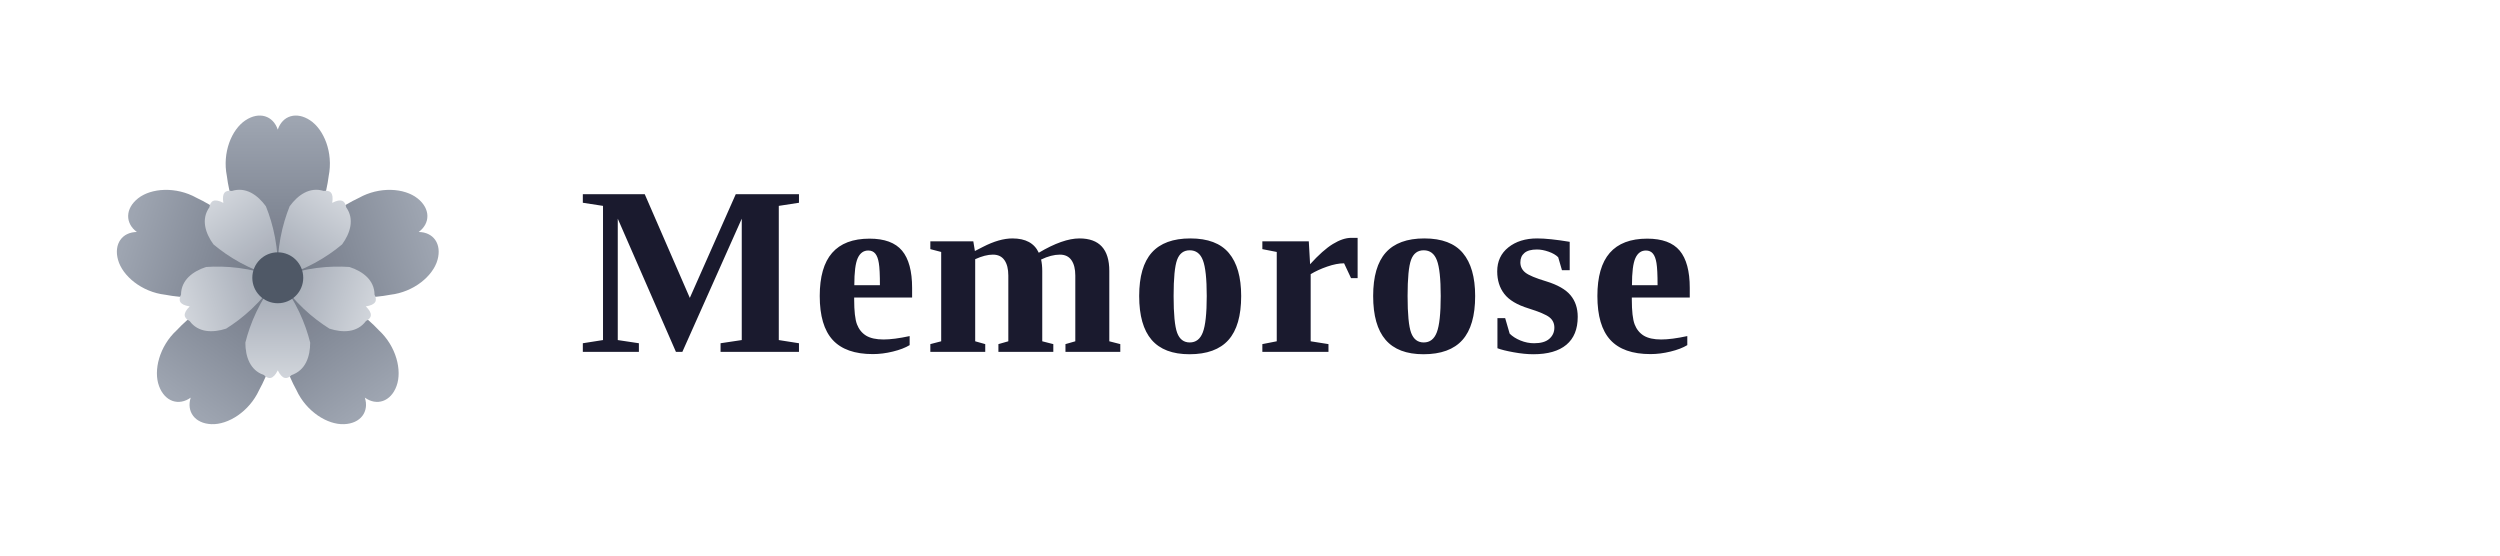
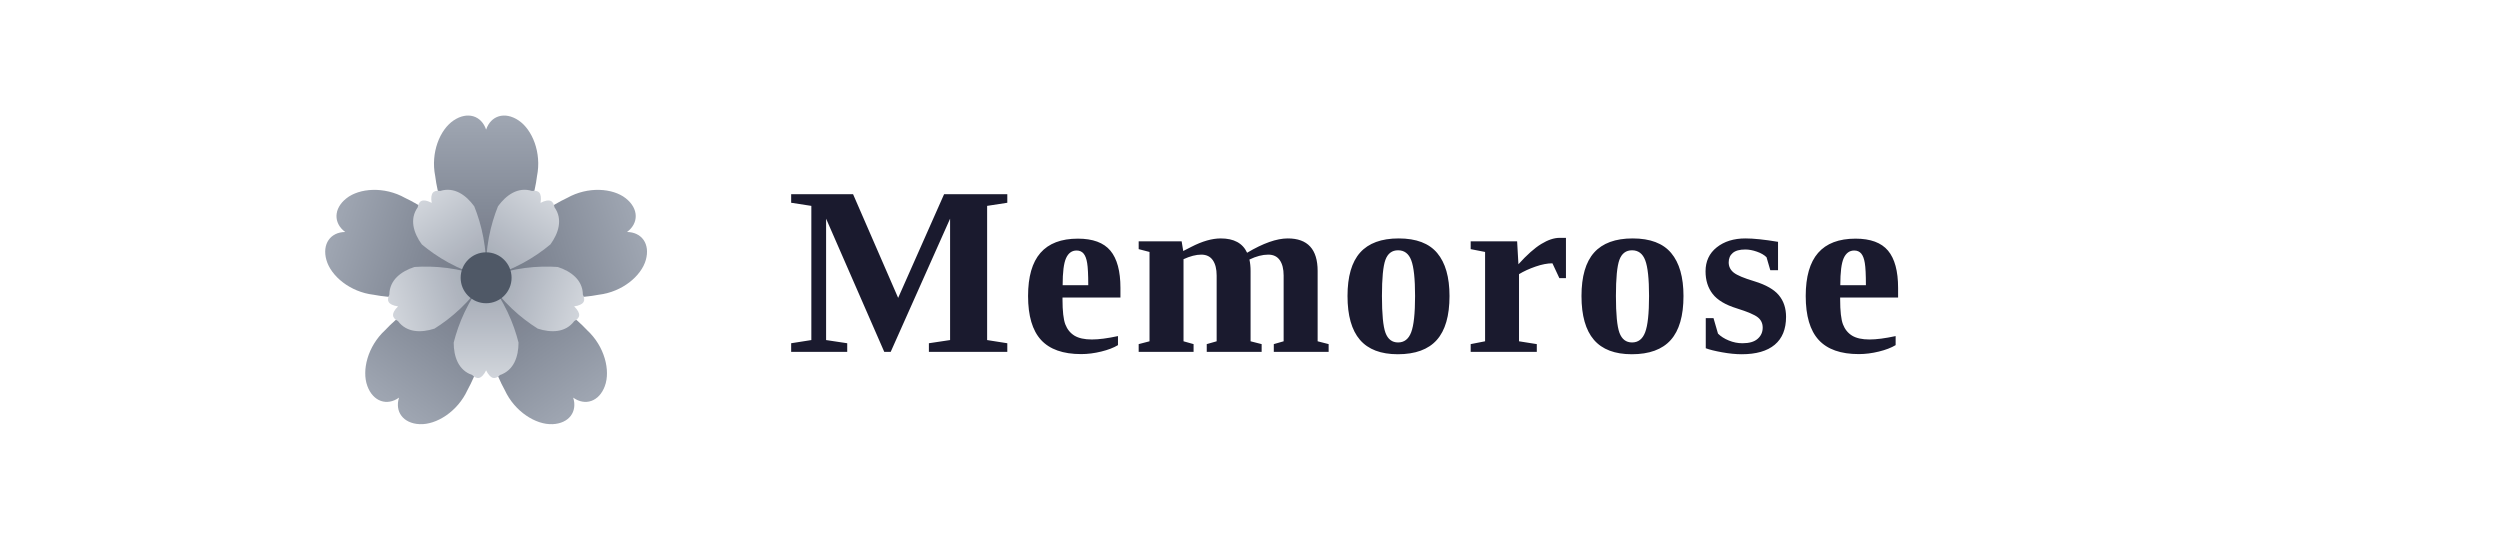
<svg xmlns="http://www.w3.org/2000/svg" width="540" height="120" viewBox="0 0 540 120" role="img" aria-labelledby="memoroseLogoTitle">
  <defs>
    <path id="outerPetal" d="M50 50C44 43 40 36 39 28C38 23 40 18 43 16C46 14 49 15 50 18C51 15 54 14 57 16C60 18 62 23 61 28C60 36 56 43 50 50Z" />
    <path id="innerPetal" d="M50 50C46 45 44 40 43 36C43 33 44 30 47 29C48 28 49 28 50 30C51 28 52 28 53 29C56 30 57 33 57 36C56 40 54 45 50 50Z" />
    <linearGradient id="outerFill" x1="50" y1="16" x2="50" y2="50" gradientUnits="userSpaceOnUse">
      <stop offset="0" stop-color="#9CA3AF" />
      <stop offset="1" stop-color="#6B7280" />
    </linearGradient>
    <linearGradient id="innerFill" x1="50" y1="28" x2="50" y2="50" gradientUnits="userSpaceOnUse">
      <stop offset="0" stop-color="#D1D5DB" />
      <stop offset="1" stop-color="#9CA3AF" />
    </linearGradient>
  </defs>
-   <g transform="translate(10, 10)" opacity="0.98">
+   <g transform="translate(55, 10)" opacity="0.98">
    <g fill="url(#outerFill)">
      <use href="#outerPetal" />
      <use href="#outerPetal" transform="rotate(72 50 50)" />
      <use href="#outerPetal" transform="rotate(144 50 50)" />
      <use href="#outerPetal" transform="rotate(216 50 50)" />
      <use href="#outerPetal" transform="rotate(288 50 50)" />
    </g>
    <g fill="url(#innerFill)">
      <use href="#innerPetal" transform="rotate(36 50 50)" />
      <use href="#innerPetal" transform="rotate(108 50 50)" />
      <use href="#innerPetal" transform="rotate(180 50 50)" />
      <use href="#innerPetal" transform="rotate(252 50 50)" />
      <use href="#innerPetal" transform="rotate(324 50 50)" />
    </g>
    <circle cx="50" cy="50" r="5.5" fill="#4B5563" />
  </g>
-   <text x="125" y="76" font-family="'Playfair Display', 'Georgia', 'Times New Roman', serif" font-size="52" font-weight="700" letter-spacing="1.2" fill="#1a1a2e">Memorose</text>
+   <text x="170" y="76" font-family="'Playfair Display', 'Georgia', 'Times New Roman', serif" font-size="52" font-weight="700" letter-spacing="1.2" fill="#1a1a2e">Memorose</text>
</svg>
